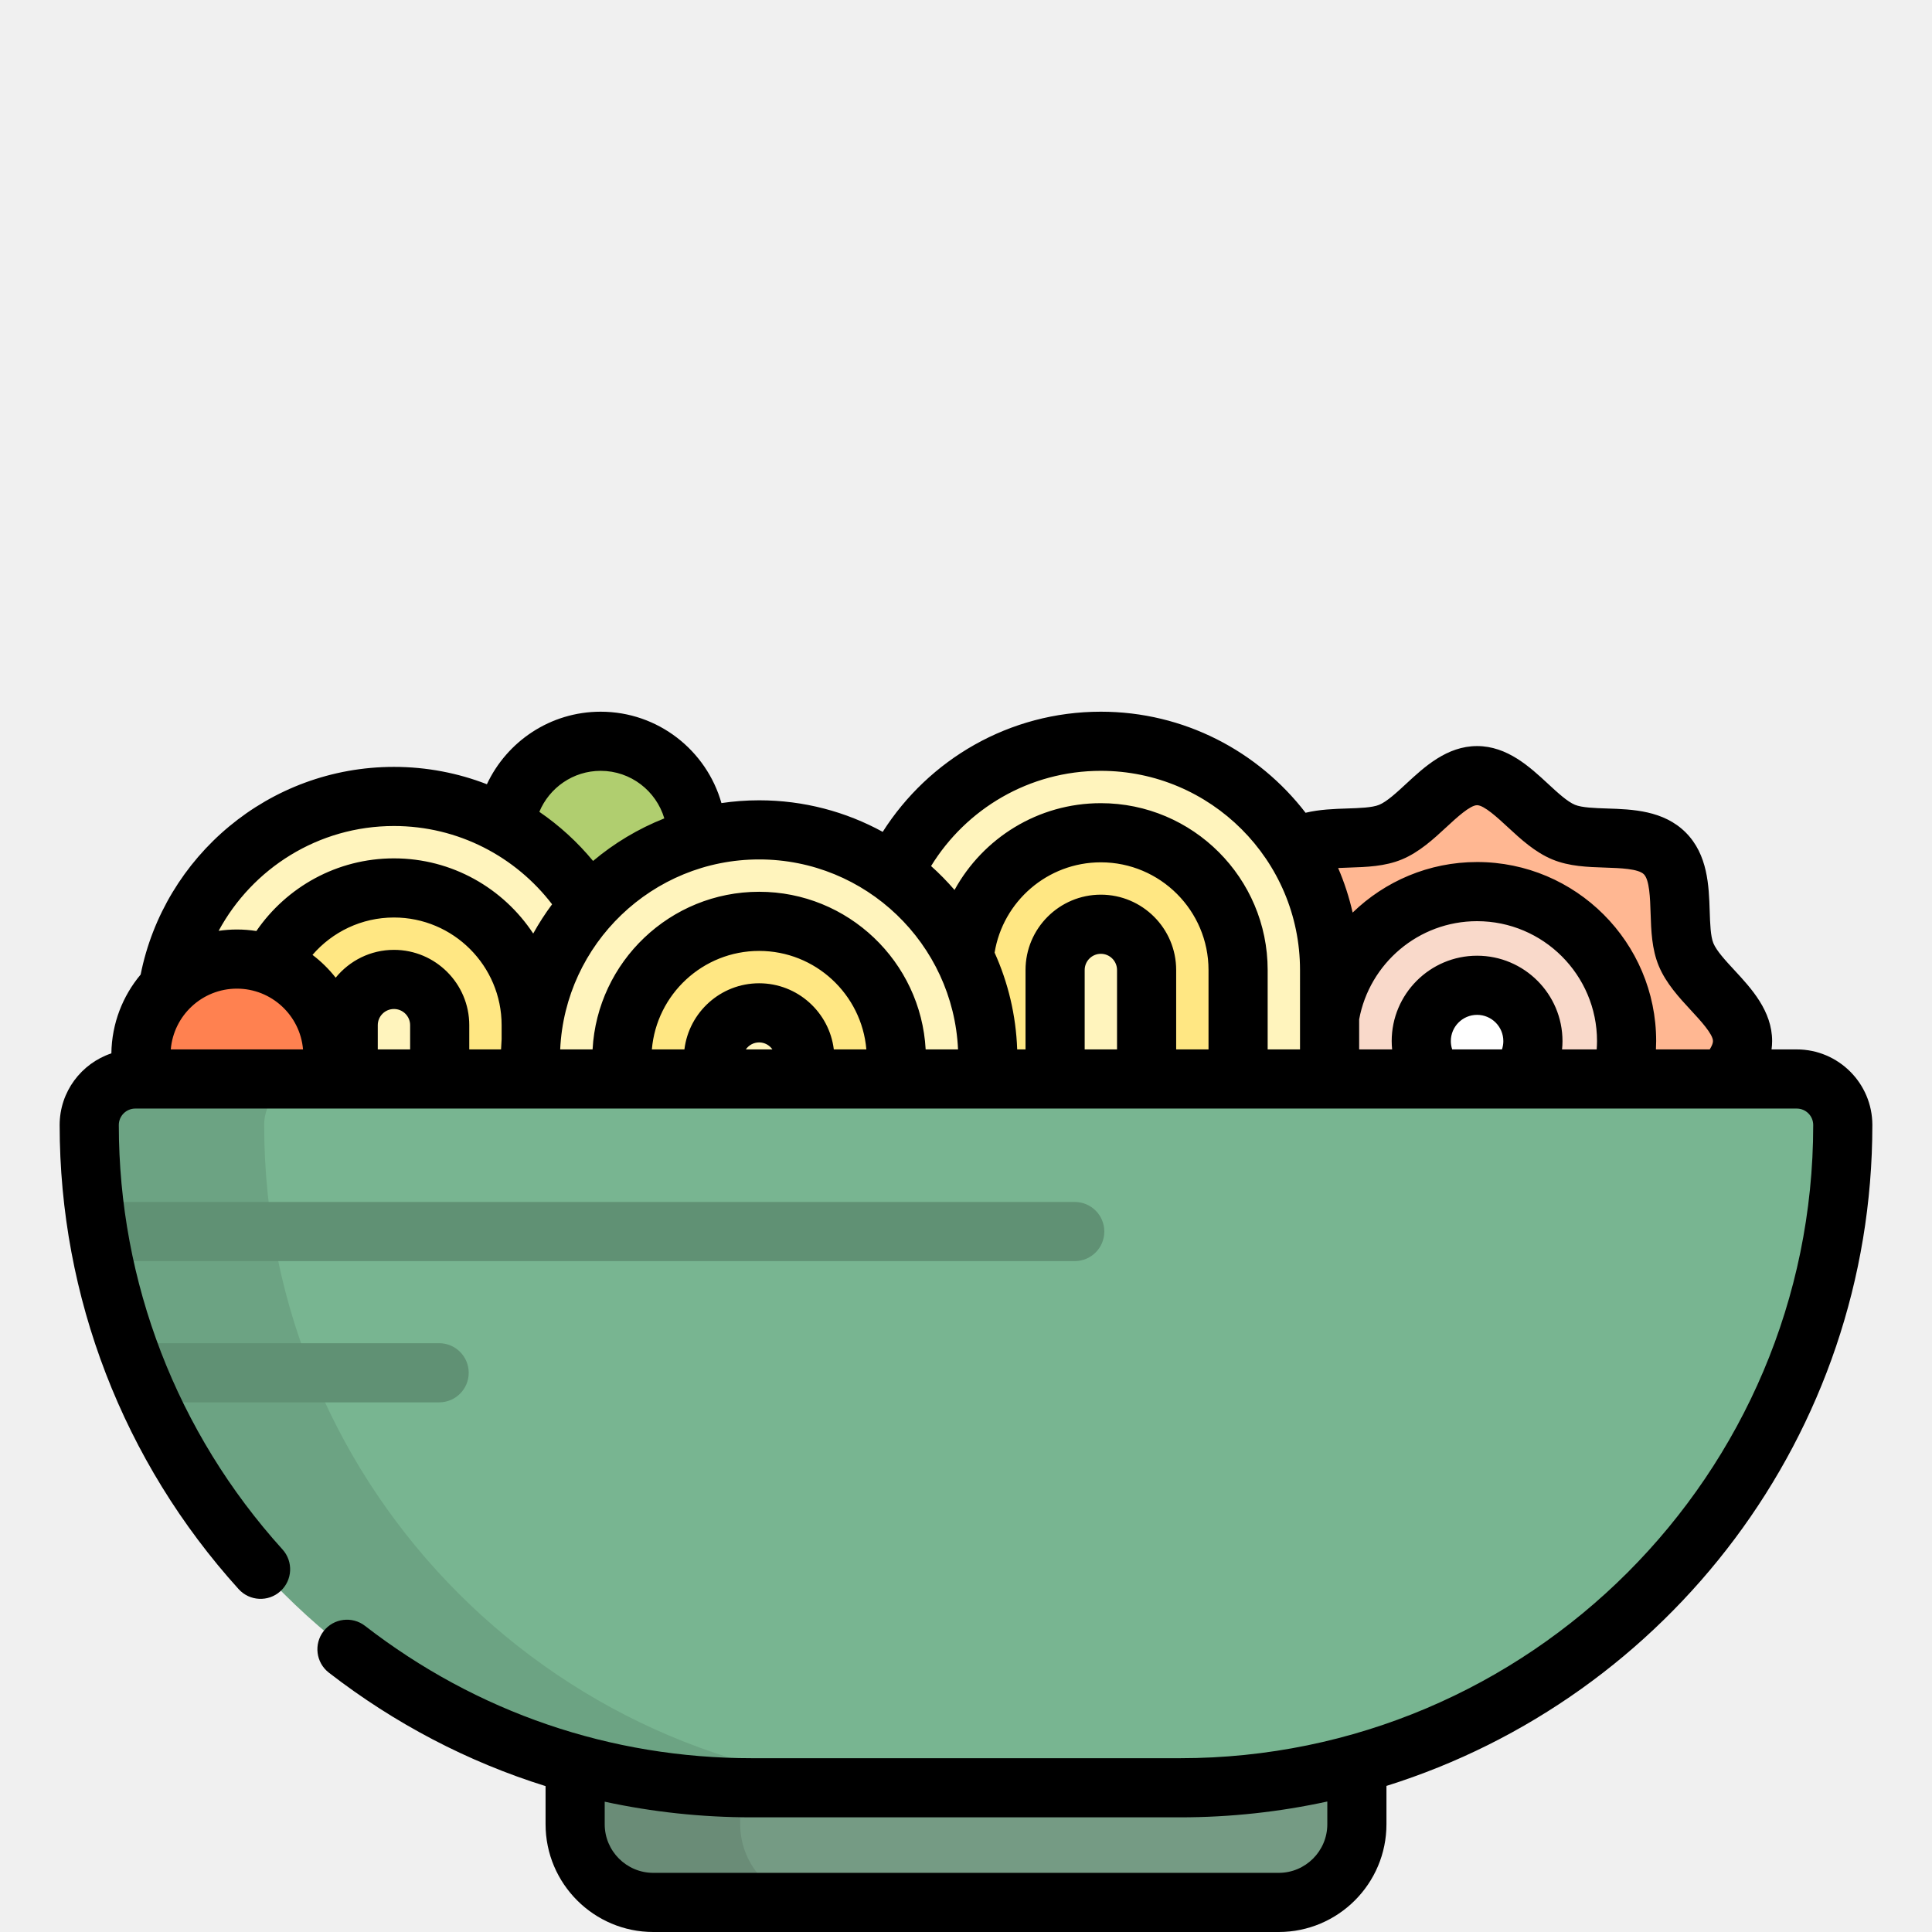
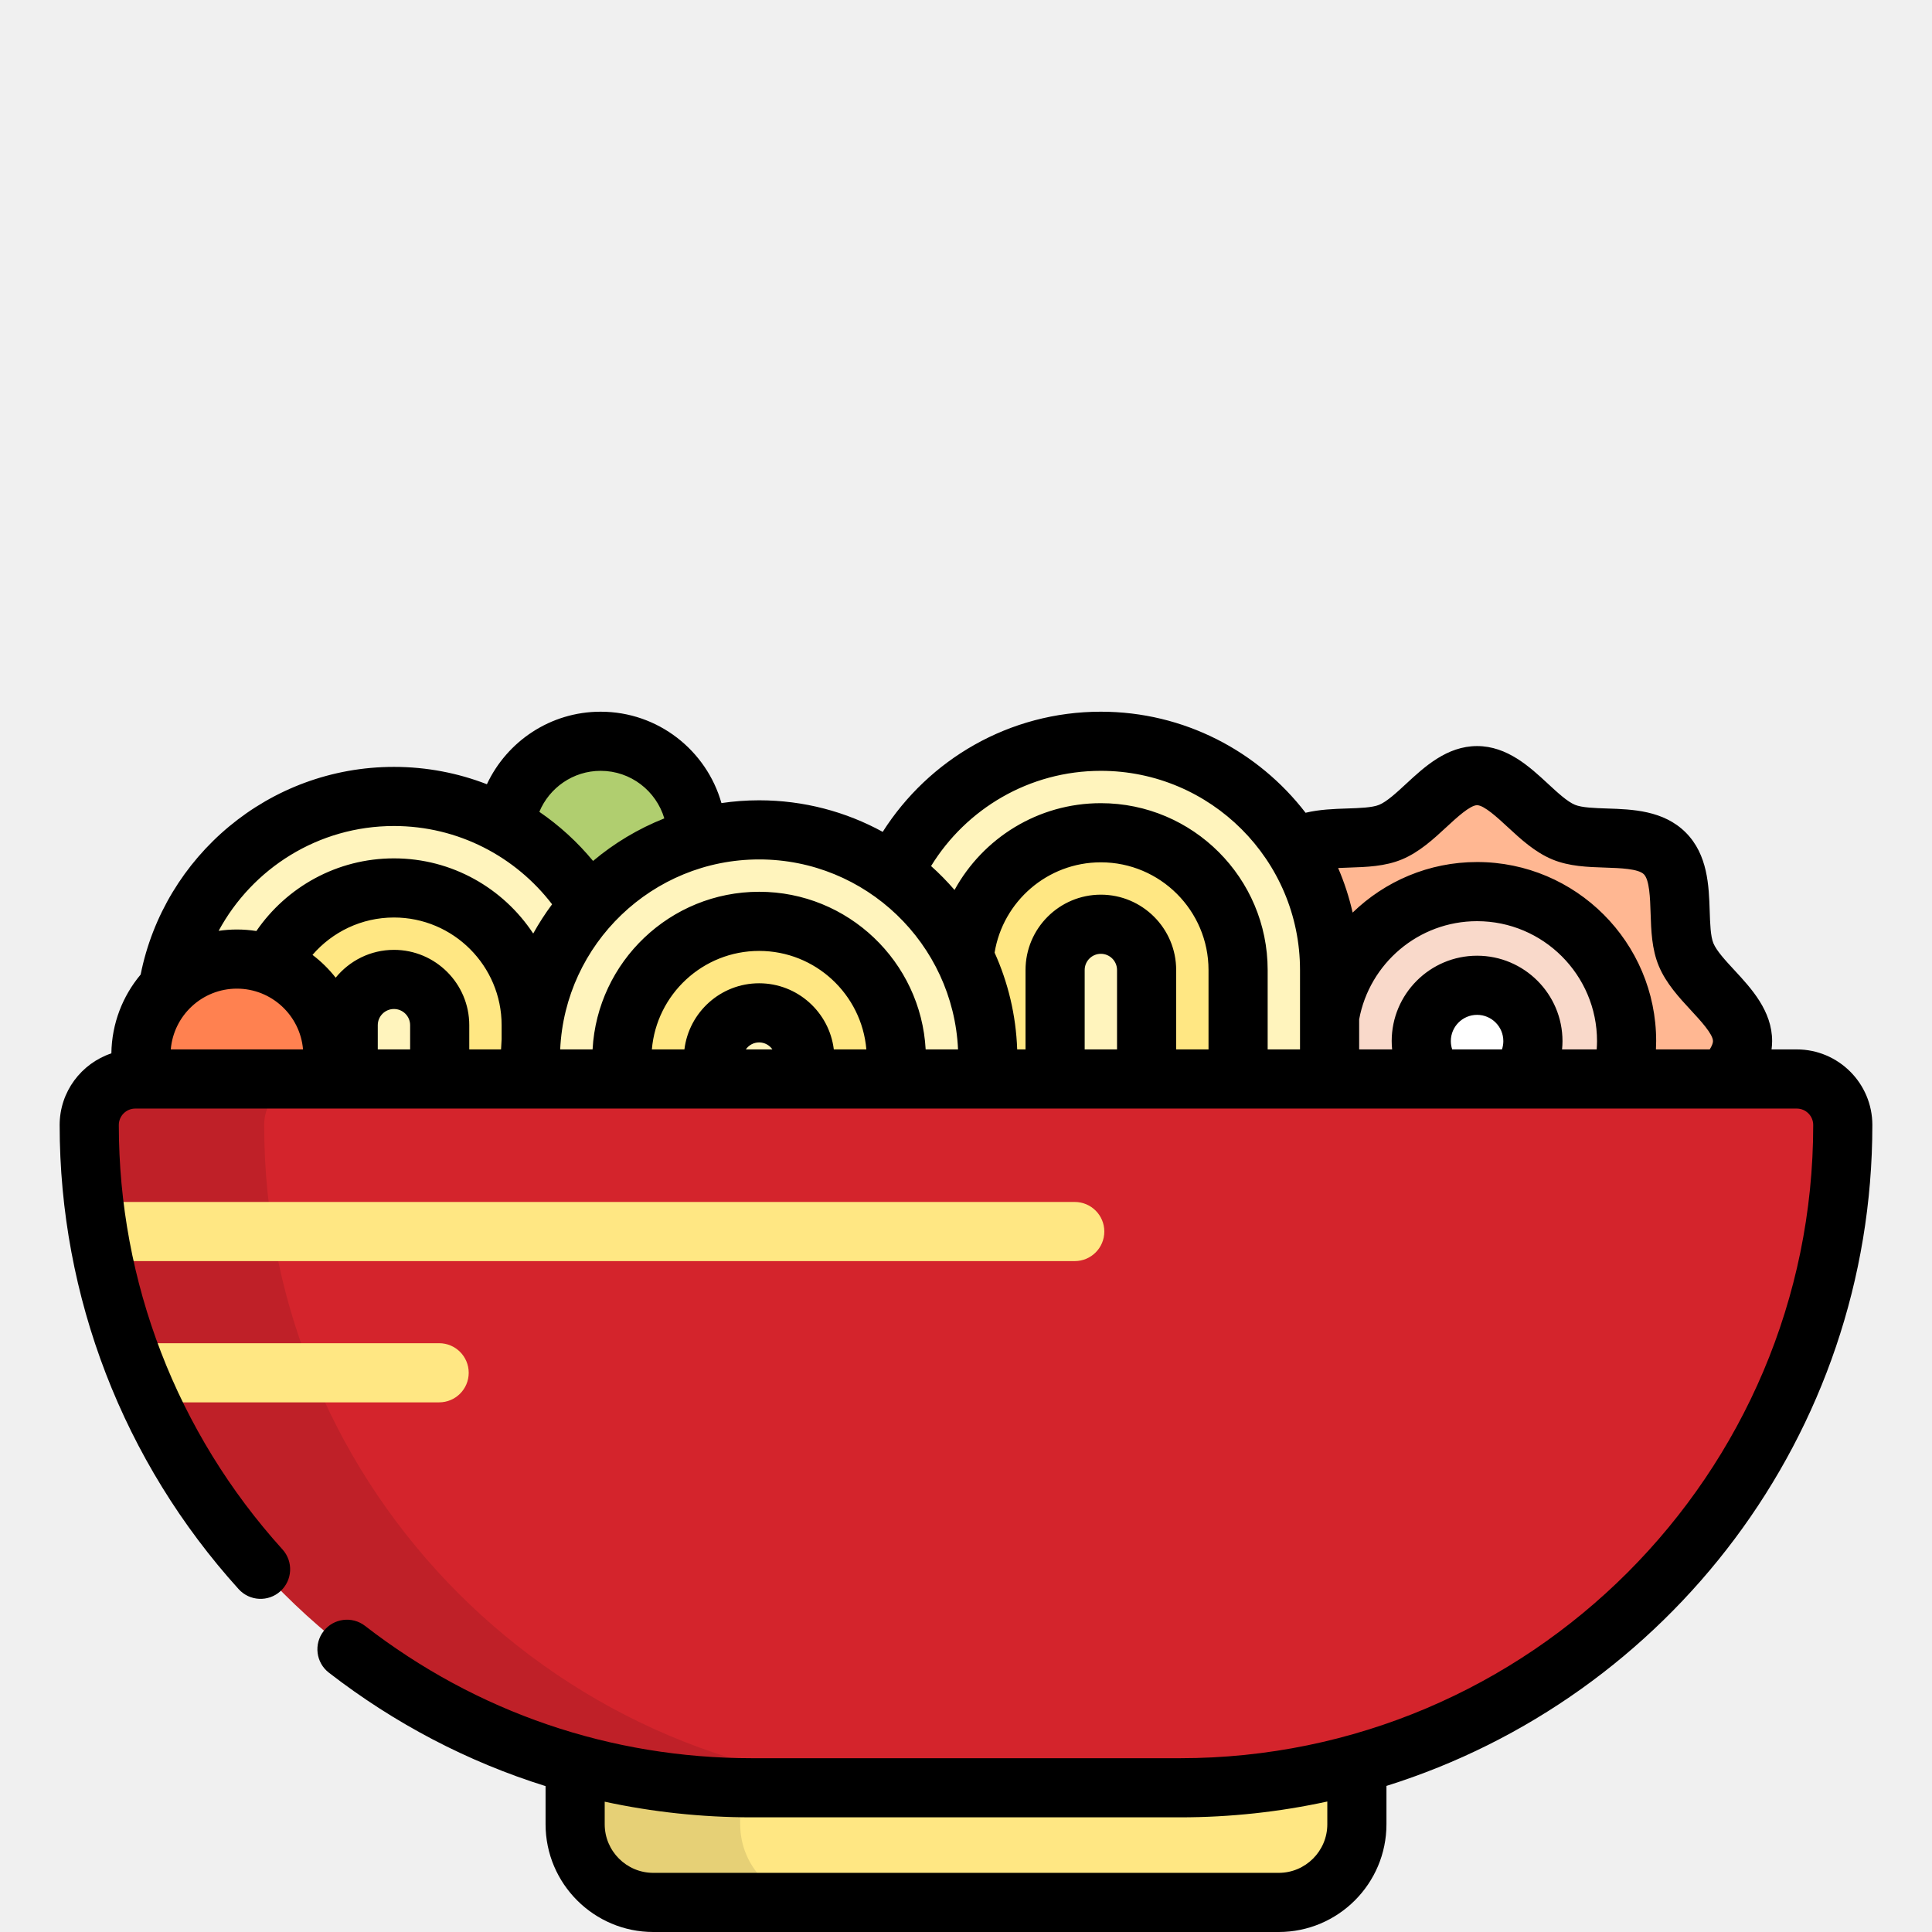
<svg xmlns="http://www.w3.org/2000/svg" height="800px" width="800px" version="1.1" id="Layer_1" viewBox="0 0 512 512" xml:space="preserve">
  <path style="fill:#FFB792;" d="M445.208,222.138c6.749,6.75,2.655,20.668,6.092,28.971c3.563,8.607,16.181,15.624,16.179,24.796  c0.003,9.167-12.619,16.189-16.179,24.796c-3.436,8.302,0.658,22.22-6.091,28.969c-6.751,6.751-20.665,2.655-28.97,6.091  c-8.608,3.561-15.629,16.182-24.798,16.178c-9.173,0.002-16.188-12.617-24.795-16.179c-8.301-3.438-22.22,0.658-28.969-6.092  c-6.75-6.75-2.656-20.668-6.093-28.971c-3.561-8.608-16.181-15.622-16.178-24.795c-0.003-9.169,12.617-16.19,16.179-24.796  c3.436-8.304-0.661-22.219,6.09-28.97c6.751-6.751,20.665-2.655,28.97-6.09c8.609-3.561,15.63-16.181,24.795-16.18  c9.172-0.001,16.191,12.616,24.796,16.178C424.54,219.483,438.458,215.388,445.208,222.138z" />
  <circle style="fill:#F9D9CA;" cx="391.442" cy="275.905" r="42.822" />
  <circle style="fill:#FFFFFF;" cx="391.442" cy="275.905" r="15.99" />
  <path style="fill:#FFF4BD;" d="M291.736,442.545c-33.477,0-60.617-27.139-60.617-60.617V257.057  c0-33.479,27.139-60.617,60.617-60.617l0,0c33.48,0,60.619,27.138,60.619,60.617l-0.002,124.869  C352.352,415.405,325.214,442.545,291.736,442.545L291.736,442.545z" />
  <path style="fill:#FFE783;" d="M255.367,257.057c0-20.056,16.315-36.371,36.37-36.371c20.056,0,36.371,16.315,36.371,36.371v124.869  c0,20.054-16.315,36.371-36.371,36.371c-20.054,0-36.37-16.316-36.37-36.371L255.367,257.057L255.367,257.057z" />
  <path style="fill:#FFF4BD;" d="M279.614,257.057c0-6.685,5.437-12.124,12.123-12.124c6.684,0,12.125,5.439,12.125,12.124v124.869  c0,6.684-5.44,12.123-12.125,12.123c-6.685,0-12.123-5.44-12.123-12.123V257.057z" />
  <path style="fill:#B0CE6F;" d="M184.623,221.878c0,14.048-11.388,25.436-25.438,25.436l0,0c-14.048,0-25.436-11.388-25.436-25.436  l0,0c0-14.049,11.387-25.437,25.436-25.437l0,0C173.234,196.441,184.623,207.829,184.623,221.878L184.623,221.878z" />
  <path style="fill:#FFF4BD;" d="M165.018,308.462v-36.78c0-33.477-27.14-60.617-60.617-60.617c-33.48,0-60.618,27.139-60.618,60.617  v36.78H165.018z" />
  <path style="fill:#FFE783;" d="M140.771,308.462v-36.78c0-20.055-16.316-36.371-36.37-36.371c-20.055,0-36.372,16.316-36.372,36.371  v36.78H140.771z" />
  <g>
    <path style="fill:#FFF4BD;" d="M116.524,308.462v-36.78c0-6.685-5.439-12.124-12.123-12.124c-6.686,0-12.125,5.44-12.125,12.124   v36.78H116.524z" />
    <path style="fill:#FFF4BD;" d="M201.175,466.024c-33.479,0-60.618-27.138-60.618-60.617V280.537   c0-33.477,27.139-60.617,60.618-60.617l0,0c33.477,0,60.616,27.139,60.616,60.617v124.871   C261.791,438.886,234.653,466.024,201.175,466.024L201.175,466.024z" />
  </g>
  <path style="fill:#FFE783;" d="M164.805,280.537c0-20.054,16.316-36.371,36.371-36.371s36.369,16.317,36.369,36.371v124.871  c0,20.055-16.314,36.371-36.369,36.371s-36.371-16.316-36.371-36.371V280.537z" />
  <path style="fill:#FFF4BD;" d="M189.051,280.537c0-6.683,5.439-12.123,12.125-12.123c6.683,0,12.122,5.44,12.122,12.123v124.871  c0,6.685-5.438,12.123-12.122,12.123c-6.685,0-12.125-5.438-12.125-12.123V280.537z" />
  <path style="fill:#FF8150;" d="M88.219,279.601c0,14.048-11.388,25.437-25.438,25.437l0,0c-14.047,0-25.437-11.389-25.437-25.437  l0,0c0-14.048,11.389-25.437,25.437-25.437l0,0C76.829,254.164,88.219,265.553,88.219,279.601L88.219,279.601z" />
-   <path style="fill:#759B84;" d="M359.588,483.446c0,11.442-9.277,20.717-20.717,20.717H173.133c-11.443,0-20.717-9.276-20.717-20.717  v-19.337c0-11.442,9.275-20.717,20.717-20.717H338.87c11.441,0,20.717,9.277,20.717,20.717v19.337H359.588z" />
+   <path style="fill:#FFE783;" d="M359.588,483.446c0,11.442-9.277,20.717-20.717,20.717H173.133c-11.443,0-20.717-9.276-20.717-20.717  v-19.337c0-11.442,9.275-20.717,20.717-20.717H338.87c11.441,0,20.717,9.277,20.717,20.717v19.337H359.588z" />
  <path style="opacity:0.1;enable-background:new    ;" d="M196.161,483.446v-19.337c0-11.442,9.275-20.717,20.717-20.717h-43.745  c-11.443,0-20.717,9.277-20.717,20.717v19.337c0,11.442,9.275,20.717,20.717,20.717h43.745  C205.435,504.163,196.161,494.888,196.161,483.446z" />
-   <path style="fill:#78B591;" d="M199.287,473.778c-96.85,0-175.639-78.792-175.639-175.638c0-6.737,5.461-12.197,12.198-12.197  h440.315c6.734,0,12.196,5.461,12.196,12.197c0,96.846-78.789,175.638-175.639,175.638H199.287z" />
+   <path style="fill:#d4242c;" d="M199.287,473.778c-96.85,0-175.639-78.792-175.639-175.638c0-6.737,5.461-12.197,12.198-12.197  h440.315c6.734,0,12.196,5.461,12.196,12.197c0,96.846-78.789,175.638-175.639,175.638H199.287z" />
  <path style="opacity:0.1;enable-background:new    ;" d="M70.01,298.141c0-6.738,5.462-12.197,12.198-12.197H35.846  c-6.736,0-12.198,5.461-12.198,12.197c0,96.846,78.788,175.638,175.639,175.638h46.362C148.799,473.778,70.01,394.987,70.01,298.141  z" />
  <g>
-     <path style="fill:#609174;" d="M284.819,318.532H26.305c-0.496,0-0.98,0.051-1.451,0.14c0.614,5.251,1.456,10.433,2.523,15.533   h257.442c4.329,0,7.837-3.509,7.837-7.837C292.656,322.041,289.148,318.532,284.819,318.532z" />
-     <path style="fill:#609174;" d="M116.376,355.964H36.833c-1.124,0-2.192,0.241-3.158,0.668c1.811,5.115,3.853,10.121,6.113,15.006   h76.589c4.329,0,7.837-3.509,7.837-7.837C124.212,359.472,120.705,355.964,116.376,355.964z" />
+     <path style="fill:#FFE783;" d="M284.819,318.532H26.305c-0.496,0-0.98,0.051-1.451,0.14c0.614,5.251,1.456,10.433,2.523,15.533   h257.442c4.329,0,7.837-3.509,7.837-7.837C292.656,322.041,289.148,318.532,284.819,318.532z" />
+     <path style="fill:#FFE783;" d="M116.376,355.964H36.833c-1.124,0-2.192,0.241-3.158,0.668c1.811,5.115,3.853,10.121,6.113,15.006   h76.589c4.329,0,7.837-3.509,7.837-7.837C124.212,359.472,120.705,355.964,116.376,355.964z" />
  </g>
  <path d="M476.16,278.106h-6.681c0.092-0.717,0.154-1.446,0.154-2.198c0.002-8.006-5.534-13.983-9.982-18.786  c-2.331-2.517-4.742-5.119-5.585-7.155c-0.761-1.837-0.87-5.238-0.978-8.527c-0.216-6.66-0.487-14.949-6.358-20.823  c-5.871-5.871-14.161-6.141-20.822-6.358c-3.289-0.108-6.69-0.217-8.527-0.978c-2.037-0.843-4.639-3.253-7.157-5.583  c-4.803-4.447-10.781-9.983-18.787-9.982c-7.998,0-13.973,5.533-18.775,9.979c-2.518,2.332-5.123,4.744-7.163,5.587  c-1.836,0.76-5.236,0.869-8.524,0.976c-3.417,0.111-7.258,0.243-10.986,1.133c-12.525-16.271-32.182-26.784-54.256-26.784  c-24.287,0-45.651,12.721-57.804,31.843c-9.735-5.328-20.897-8.362-32.757-8.362c-3.391,0-6.723,0.257-9.983,0.736  c-3.954-13.958-16.8-24.216-32.008-24.216c-13.327,0-24.84,7.881-30.148,19.223c-7.647-2.964-15.952-4.598-24.636-4.598  c-33.154,0-60.869,23.693-67.125,55.034c-4.753,5.673-7.649,12.946-7.757,20.884c-7.952,2.656-13.707,10.16-13.707,18.994  c0,45.508,16.846,89.186,47.434,122.99c2.907,3.211,7.861,3.457,11.07,0.553c3.209-2.904,3.458-7.86,0.553-11.069  c-27.972-30.92-43.379-70.864-43.379-112.477c0-2.404,1.956-4.36,4.361-4.36h440.315c2.404,0,4.359,1.956,4.359,4.36  c0,92.526-75.276,167.801-167.802,167.801H199.287c-37.461,0-72.917-12.124-102.54-35.063c-3.421-2.65-8.345-2.025-10.993,1.398  c-2.65,3.422-2.025,8.345,1.398,10.994c17.5,13.551,36.864,23.643,57.429,30.066v10.108c0,15.745,12.809,28.554,28.554,28.554  h165.736c15.745,0,28.554-12.809,28.554-28.554v-10.162c74.533-23.331,128.768-93.021,128.768-175.145  C496.193,287.093,487.207,278.106,476.16,278.106z M357.486,229.921c4.688-0.153,9.538-0.309,14.007-2.158  c4.636-1.917,8.452-5.451,11.82-8.569c2.647-2.45,6.27-5.807,8.129-5.807c1.861,0,5.487,3.356,8.135,5.809  c3.366,3.116,7.179,6.648,11.81,8.564c4.47,1.852,9.322,2.009,14.012,2.162c3.902,0.127,8.758,0.285,10.249,1.775  c1.491,1.492,1.649,6.349,1.775,10.25c0.153,4.691,0.31,9.541,2.161,14.012c1.917,4.632,5.45,8.446,8.566,11.812  c2.452,2.647,5.809,6.271,5.809,8.138c0,0.586-0.334,1.347-0.867,2.197h-14.252c0.034-0.73,0.061-1.463,0.061-2.203  c0-26.168-21.29-47.457-47.458-47.457c-12.809,0-24.432,5.119-32.977,13.398c-0.931-4.086-2.217-8.036-3.846-11.81  C355.59,229.983,356.564,229.951,357.486,229.921z M384.848,278.106c-0.233-0.694-0.364-1.433-0.364-2.203  c0-3.836,3.12-6.957,6.956-6.957c3.838,0,6.96,3.121,6.96,6.957c0,0.77-0.131,1.509-0.364,2.203H384.848z M391.442,253.274  c-12.477,0-22.629,10.152-22.629,22.63c0,0.744,0.045,1.477,0.116,2.203h-8.738v-7.965c2.721-14.783,15.694-26.021,31.252-26.021  c17.526,0,31.785,14.259,31.785,31.784c0,0.742-0.04,1.474-0.091,2.203h-9.176c0.071-0.725,0.116-1.459,0.116-2.203  C414.075,263.425,403.923,253.274,391.442,253.274z M291.736,204.278c29.105,0,52.782,23.677,52.782,52.78l-0.001,21.048h-8.573  v-21.048c0-24.376-19.831-44.208-44.208-44.208c-16.695,0-31.255,9.303-38.774,22.997c-1.937-2.242-4.01-4.361-6.219-6.336  C256.032,214.388,272.723,204.278,291.736,204.278z M296.024,278.106h-8.573v-21.048c0-2.364,1.923-4.287,4.286-4.287  c2.365,0,4.288,1.924,4.288,4.287v21.048H296.024z M291.736,237.097c-11.005,0-19.96,8.955-19.96,19.961v21.048h-2.211  c-0.32-9.113-2.428-17.772-5.986-25.648c2.207-13.553,13.991-23.934,28.157-23.934c15.734,0,28.534,12.801,28.534,28.534v21.048  h-8.572v-21.048C311.697,246.052,302.742,237.097,291.736,237.097z M253.891,278.106h-8.582  c-1.266-23.249-20.576-41.776-44.134-41.776c-23.559,0-42.87,18.526-44.136,41.776h-8.582c1.276-27.977,24.431-50.348,52.718-50.348  C229.463,227.757,252.617,250.129,253.891,278.106z M201.175,260.578c-10.183,0-18.593,7.667-19.798,17.528h-8.625  c1.238-14.599,13.508-26.103,28.422-26.103c14.914,0,27.183,11.503,28.42,26.103h-8.626  C219.765,268.245,211.357,260.578,201.175,260.578z M204.697,278.106h-7.046c0.774-1.118,2.064-1.855,3.524-1.855  C202.635,276.251,203.923,276.988,204.697,278.106z M124.361,278.106v-6.424c0-11.006-8.954-19.961-19.96-19.961  c-6.233,0-11.785,2.885-15.444,7.375c-1.779-2.267-3.843-4.302-6.143-6.042c5.236-6.061,12.968-9.907,21.587-9.907  c15.733,0,28.533,12.8,28.533,28.534v3.725c-0.066,0.895-0.119,1.794-0.15,2.698h-8.423V278.106z M62.781,262.001  c9.201,0,16.762,7.099,17.525,16.105H45.257C46.019,269.1,53.579,262.001,62.781,262.001z M108.687,278.106h-8.573v-6.424  c0-2.364,1.924-4.287,4.288-4.287c2.364,0,4.286,1.924,4.286,4.287v6.424H108.687z M159.185,204.278  c7.968,0,14.707,5.327,16.868,12.604c-6.915,2.739-13.283,6.564-18.885,11.279c-4.109-4.975-8.9-9.365-14.237-13.017  C145.58,208.771,151.865,204.278,159.185,204.278z M104.401,218.902c17.063,0,32.256,8.144,41.909,20.744  c-1.837,2.459-3.505,5.05-5.003,7.748c-7.912-11.989-21.497-19.919-36.906-19.919c-15.123,0-28.487,7.639-36.461,19.255  c-1.682-0.263-3.405-0.402-5.16-0.402c-1.644,0-3.258,0.124-4.838,0.355C66.867,230.16,84.339,218.902,104.401,218.902z   M351.751,483.446c0,7.102-5.778,12.88-12.88,12.88H173.133c-7.102,0-12.88-5.778-12.88-12.88v-5.978  c12.686,2.742,25.743,4.146,39.033,4.146h113.431c13.392,0,26.451-1.456,39.034-4.193V483.446z" />
</svg>
